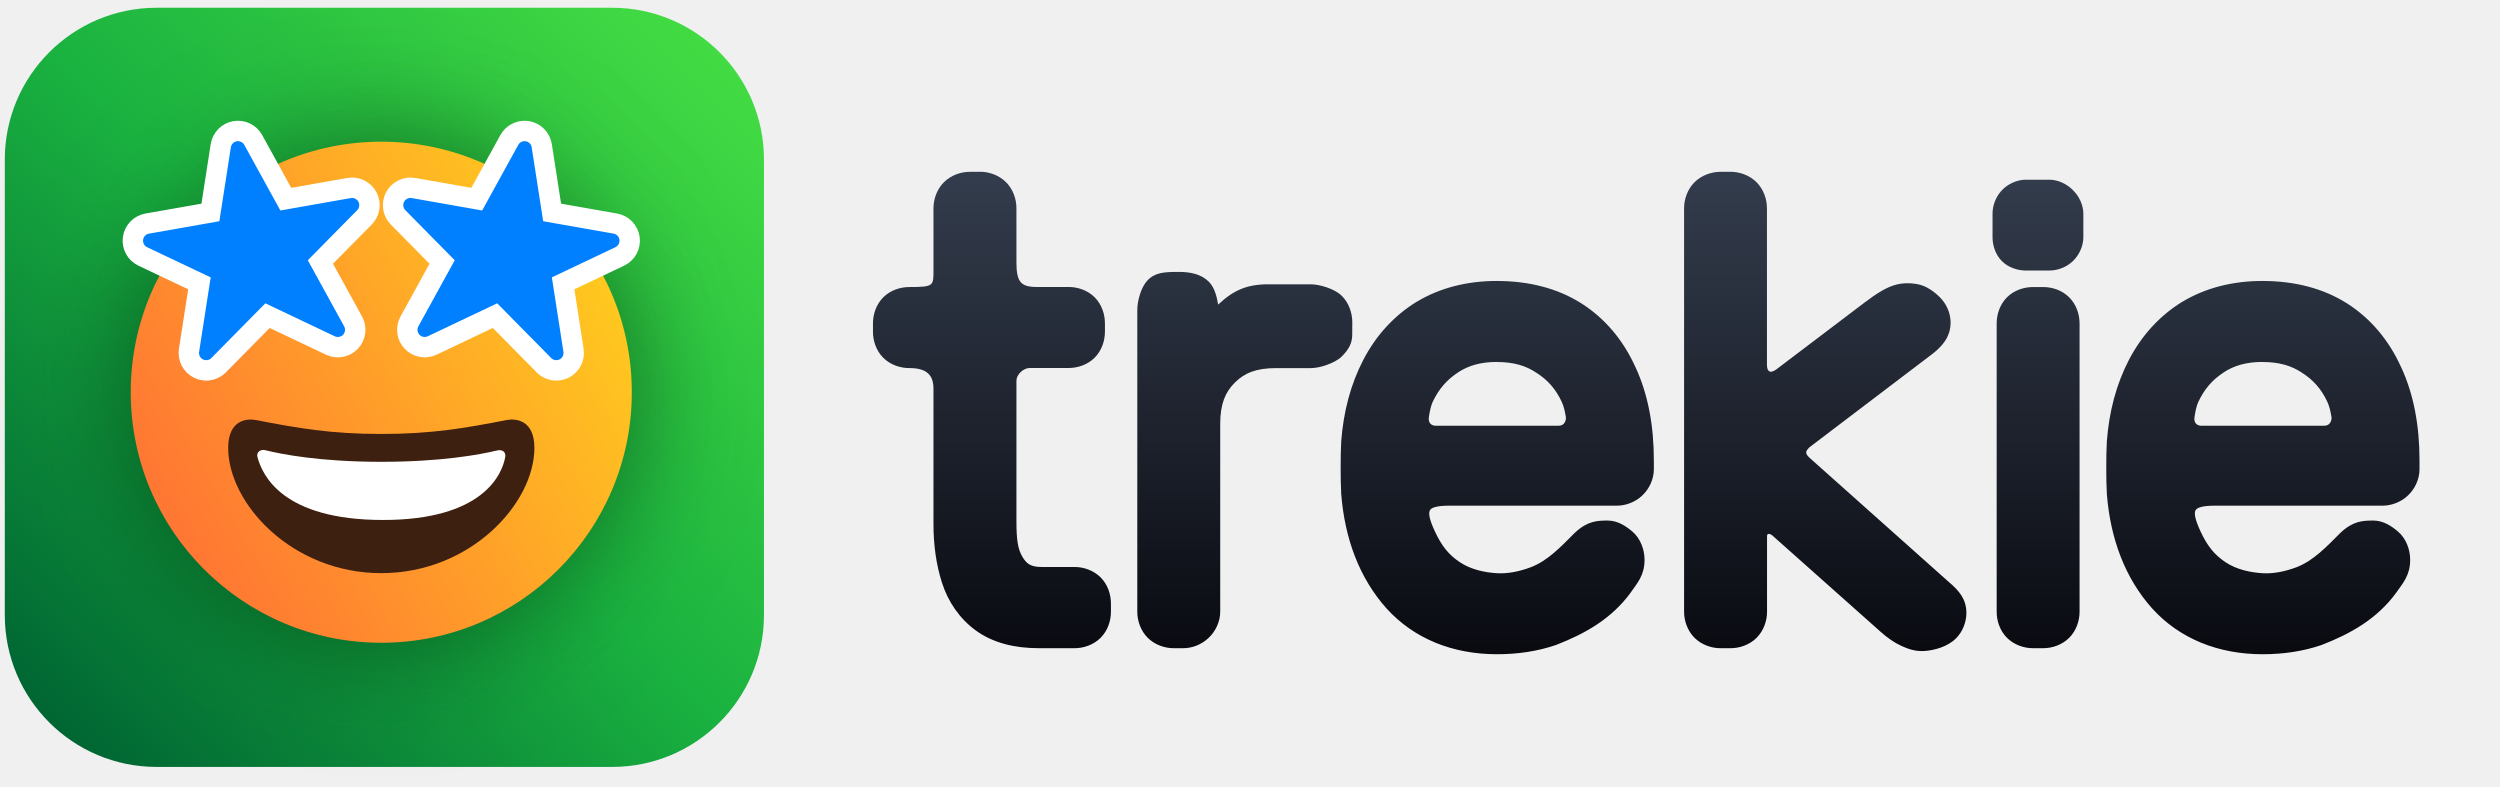
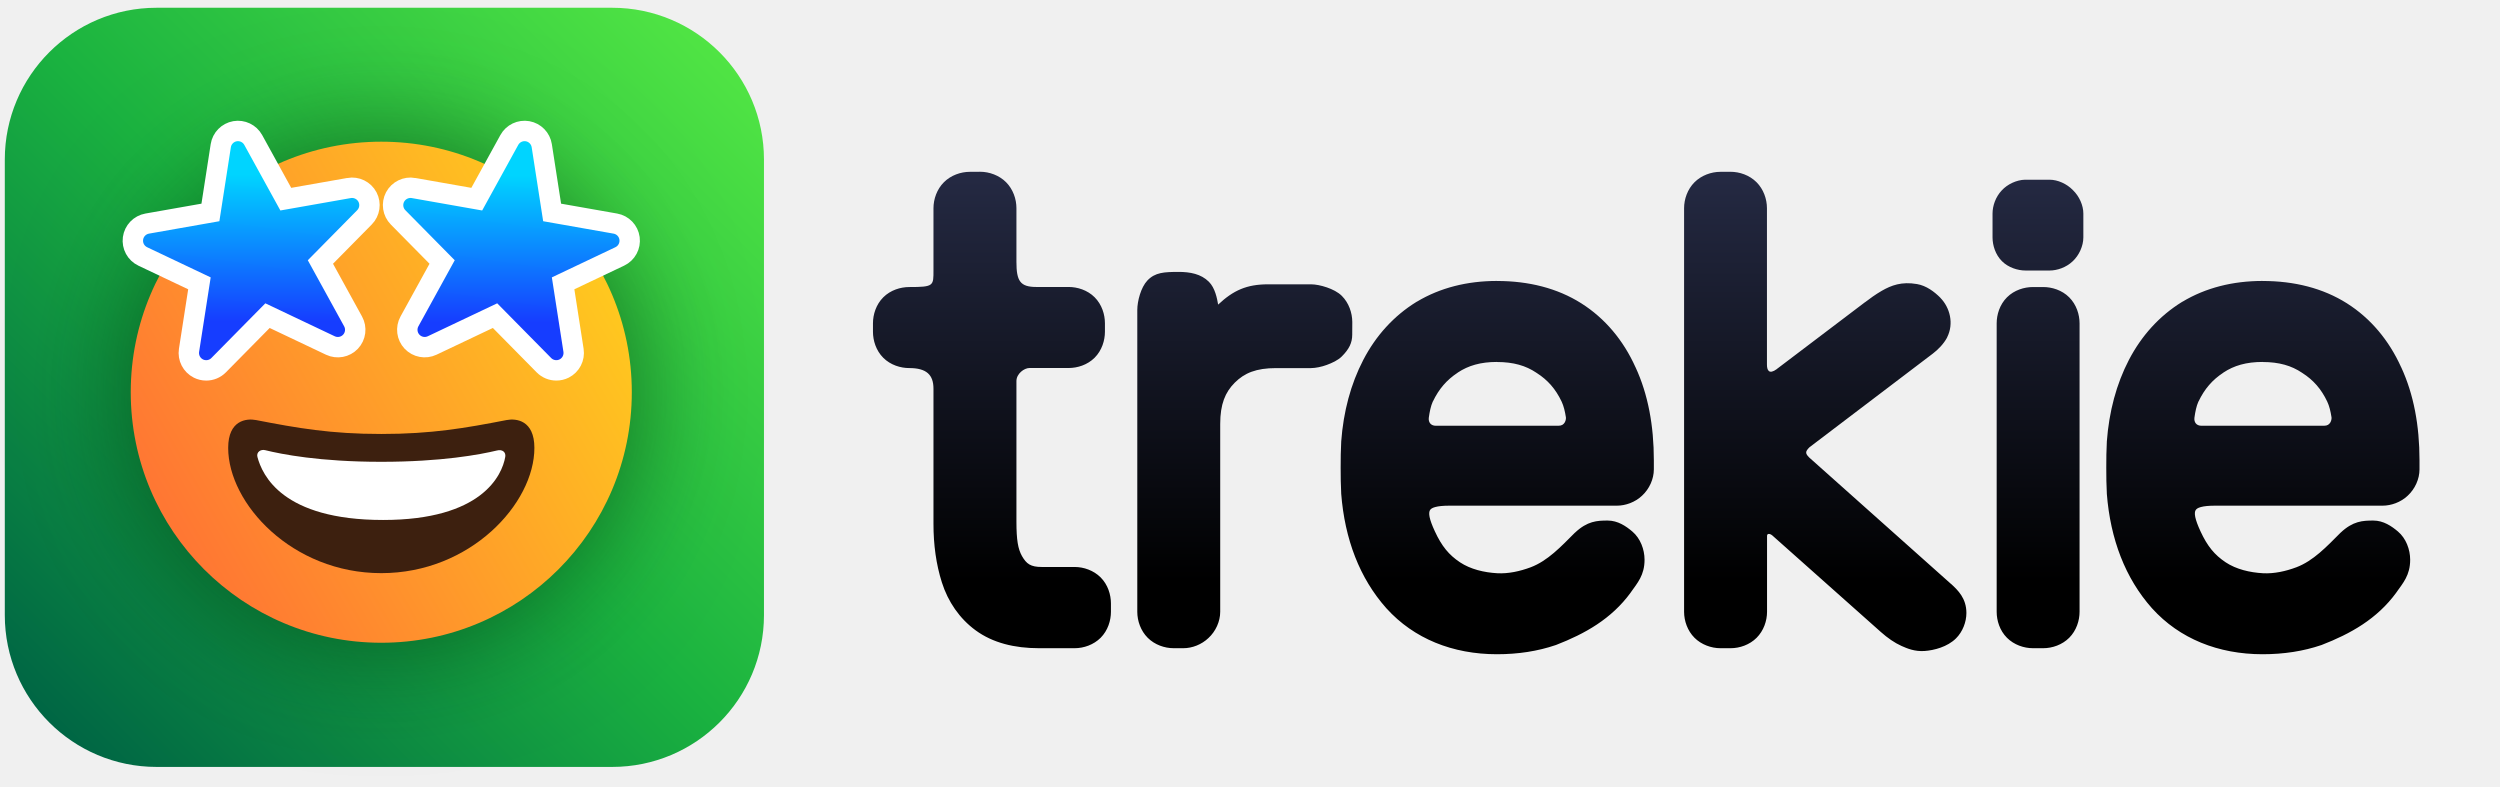
<svg xmlns="http://www.w3.org/2000/svg" xmlns:xlink="http://www.w3.org/1999/xlink" width="823.268" height="259.036" viewBox="0 0 217.823 68.537" version="1.1" id="svg5" xml:space="preserve">
  <defs id="defs2">
-     <linearGradient id="linearGradient48">
-       <stop style="stop-color:#006633;stop-opacity:1;" offset="0" id="stop46" />
-       <stop style="stop-color:#1ab240;stop-opacity:1;" offset="0.5" id="stop47" />
-       <stop style="stop-color:#43db43;stop-opacity:1;" offset="1" id="stop48" />
+     <linearGradient id="linearGradient46">
+       <stop style="stop-color:#000000;stop-opacity:1;" offset="0.161" id="stop37" />
+       <stop style="stop-color:#242942;stop-opacity:1;" offset="1" id="stop46" />
+     </linearGradient>
+     <linearGradient id="linearGradient26">
+       <stop style="stop-color:#163dff;stop-opacity:1;" offset="0" id="stop24" />
+       <stop style="stop-color:#00d4ff;stop-opacity:1;" offset="0.832" id="stop25" />
+     </linearGradient>
+     <linearGradient id="linearGradient45">
+       <stop style="stop-color:#006644;stop-opacity:1;" offset="0" id="stop40" />
+       <stop style="stop-color:#1ab240;stop-opacity:1;" offset="0.5" id="stop44" />
+       <stop style="stop-color:#50e444;stop-opacity:1;" offset="1" id="stop45" />
    </linearGradient>
    <linearGradient id="linearGradient122">
      <stop style="stop-color:#ff7733;stop-opacity:1;" offset="0" id="stop121" />
      <stop style="stop-color:#ffc71f;stop-opacity:1;" offset="1" id="stop122" />
-     </linearGradient>
-     <linearGradient id="linearGradient152">
-       <stop style="stop-color:#090a10;stop-opacity:1;" offset="0" id="stop151" />
-       <stop style="stop-color:#333c4c;stop-opacity:1;" offset="1" id="stop152" />
    </linearGradient>
    <linearGradient id="linearGradient149">
      <stop style="stop-color:#21272c;stop-opacity:1;" offset="0" id="stop149" />
      <stop style="stop-color:#21272c;stop-opacity:0;" offset="1" id="stop150" />
    </linearGradient>
    <style id="style6568">.cls-1{fill:none;}.cls-2{clip-path:url(#clip-path);}</style>
    <style id="style6568-5">.cls-1{fill:none;}.cls-2{clip-path:url(#clip-path);}</style>
    <style id="style6568-9">.cls-1{fill:none;}.cls-2{clip-path:url(#clip-path);}</style>
    <style id="style22571">.cls-1{fill:#84d0f7;}.cls-2{fill:#aa392d;}.cls-3{fill:#7c211a;}.cls-4{fill:#e59973;}.cls-5{fill:#2d2d2d;}.cls-6{opacity:0.2;}.cls-7{opacity:0.3;}</style>
    <style id="style23309">
      .cls-1 {
        fill: none;
      }
    </style>
    <style id="style6568-7">.cls-1{fill:none;}.cls-2{clip-path:url(#clip-path);}</style>
    <style id="style6568-5-5">.cls-1{fill:none;}.cls-2{clip-path:url(#clip-path);}</style>
    <style id="style6568-9-3">.cls-1{fill:none;}.cls-2{clip-path:url(#clip-path);}</style>
    <style id="style22571-5">.cls-1{fill:#84d0f7;}.cls-2{fill:#aa392d;}.cls-3{fill:#7c211a;}.cls-4{fill:#e59973;}.cls-5{fill:#2d2d2d;}.cls-6{opacity:0.2;}.cls-7{opacity:0.3;}</style>
    <style id="style23309-6">
      .cls-1 {
        fill: none;
      }
    </style>
    <style id="style1-9">
      .cls-1 {
        fill: none;
      }
    </style>
-     <linearGradient xlink:href="#linearGradient48" id="linearGradient220" gradientUnits="userSpaceOnUse" gradientTransform="matrix(0.6451905,0,0,0.6451905,88.84633,129.9233)" x1="211.292" y1="762.624" x2="301.672" y2="672.244" />
+     <linearGradient xlink:href="#linearGradient45" id="linearGradient220" gradientUnits="userSpaceOnUse" gradientTransform="matrix(0.6451905,0,0,0.6451905,88.84633,129.9233)" x1="211.292" y1="762.624" x2="301.672" y2="672.244" />
    <rect x="223.755" y="162.305" width="120.361" height="58.945" id="rect24570-3" />
    <linearGradient xlink:href="#linearGradient149" id="linearGradient150" x1="30.676" y1="39.157" x2="78.902" y2="39.157" gradientUnits="userSpaceOnUse" />
-     <linearGradient xlink:href="#linearGradient152" id="linearGradient151" gradientUnits="userSpaceOnUse" x1="53.679" y1="46.817" x2="53.679" y2="31.877" />
+     <linearGradient xlink:href="#linearGradient46" id="linearGradient151" gradientUnits="userSpaceOnUse" x1="53.679" y1="46.817" x2="53.679" y2="31.877" />
    <filter style="color-interpolation-filters:sRGB" id="filter5-7" x="-0.275" y="-0.275" width="1.55" height="1.55">
      <feFlood result="flood" in="SourceGraphic" flood-opacity="0.6" flood-color="rgb(0,51,13)" id="feFlood4-5" />
      <feGaussianBlur result="blur" in="SourceGraphic" stdDeviation="5" id="feGaussianBlur4-3" />
      <feOffset result="offset" in="blur" dx="0" dy="0" id="feOffset4-5" />
      <feComposite result="comp1" operator="in" in="flood" in2="offset" id="feComposite4-6" />
      <feComposite result="comp2" operator="over" in="SourceGraphic" in2="comp1" id="feComposite5-2" />
    </filter>
    <linearGradient xlink:href="#linearGradient122" id="linearGradient2" gradientUnits="userSpaceOnUse" gradientTransform="matrix(4.583455,0,0,4.583455,182.3867,534.175)" x1="11.106" y1="14.468" x2="19.155" y2="9.821" />
+     <linearGradient xlink:href="#linearGradient26" id="linearGradient15" x1="253.433" y1="586.217" x2="253.489" y2="570.803" gradientUnits="userSpaceOnUse" />
    <linearGradient xlink:href="#linearGradient149" id="linearGradient3" gradientUnits="userSpaceOnUse" x1="30.676" y1="39.157" x2="78.902" y2="39.157" />
    <linearGradient xlink:href="#linearGradient149" id="linearGradient4" gradientUnits="userSpaceOnUse" x1="30.676" y1="39.157" x2="78.902" y2="39.157" />
  </defs>
  <g id="layer1" transform="translate(-219.9442,-558.1619)">
    <rect style="fill:url(#linearGradient220);fill-opacity:1;stroke-width:4.147" id="rect219" width="66.146" height="66.146" x="220.362" y="558.838" rx="13.229" ry="13.229" />
    <g aria-label="trekie" id="text10316" style="font-size:10.583px;line-height:1.25;fill:url(#linearGradient150);fill-opacity:1;stroke-width:0.265" transform="matrix(2.793953,0,0,2.793953,210.3001,484.7434)">
      <g aria-label="trekie" id="text20552" style="font-family:Rubik;-inkscape-font-specification:Rubik;fill:url(#linearGradient3);fill-opacity:1;stroke-width:0.07" />
      <text xml:space="preserve" transform="scale(0.2645833)" id="text24568" style="font-size:40px;line-height:1.25;font-family:Rubik;-inkscape-font-specification:Rubik;white-space:pre;shape-inside:url(#rect24570-3);display:inline;fill:url(#linearGradient4);fill-opacity:1" />
      <path id="path1472" style="font-weight:300;-inkscape-font-specification:'Rubik Light';fill:url(#linearGradient151);fill-opacity:1;stroke-width:0.073" d="m 33.697,31.636 c -0.283,0 -0.591,0.106 -0.81,0.325 -0.219,0.219 -0.325,0.527 -0.325,0.81 v 1.928 c 0,0.491 0.017,0.53 -0.756,0.53 -0.27,0 -0.583,0.094 -0.81,0.321 -0.227,0.227 -0.321,0.54 -0.321,0.81 v 0.265 c 0,0.27 0.094,0.583 0.321,0.81 0.227,0.227 0.54,0.321 0.81,0.321 0.54,0 0.756,0.21 0.756,0.644 v 4.218 c 0,0.653 0.084,1.26 0.261,1.819 0.192,0.607 0.553,1.131 1.054,1.498 0.535,0.392 1.215,0.557 1.973,0.557 h 1.115 c 0.283,0 0.591,-0.106 0.81,-0.325 0.227,-0.227 0.321,-0.54 0.321,-0.81 v -0.263 c 3e-6,-0.27 -0.094,-0.583 -0.321,-0.81 -0.219,-0.219 -0.528,-0.325 -0.81,-0.325 h -1.022 c -0.354,0 -0.481,-0.097 -0.623,-0.344 -0.121,-0.219 -0.171,-0.492 -0.171,-1.075 v -4.379 c 0,-0.231 0.245,-0.407 0.405,-0.407 h 1.224 c 0.27,0 0.583,-0.094 0.81,-0.321 0.227,-0.227 0.321,-0.54 0.321,-0.81 v -0.265 c 0,-0.27 -0.094,-0.583 -0.321,-0.81 -0.227,-0.227 -0.54,-0.321 -0.81,-0.321 h -1.006 c -0.509,0 -0.623,-0.186 -0.623,-0.785 v -1.673 c 0,-0.283 -0.105,-0.591 -0.324,-0.81 -0.213,-0.213 -0.521,-0.325 -0.806,-0.325 z m 23.404,0 c -0.285,-5.3e-5 -0.593,0.112 -0.806,0.325 -0.219,0.219 -0.325,0.527 -0.325,0.81 V 45.357 c -3e-6,0.283 0.106,0.591 0.325,0.81 0.213,0.213 0.521,0.325 0.806,0.325 h 0.321 c 0.283,0 0.591,-0.106 0.81,-0.325 0.219,-0.219 0.325,-0.527 0.325,-0.81 v -2.37 c 0,-0.079 0.096,-0.084 0.195,0.016 l 3.357,2.986 c 0.204,0.182 0.426,0.336 0.638,0.431 0.184,0.083 0.42,0.18 0.722,0.159 0.296,-0.021 0.712,-0.127 0.98,-0.393 0.21,-0.208 0.325,-0.515 0.325,-0.792 8e-6,-0.459 -0.265,-0.71 -0.476,-0.905 -0.004,-0.003 -0.008,-0.005 -0.012,-0.008 l -0.002,-0.002 -4.413,-3.935 c -0.13,-0.13 -0.122,-0.187 0.01,-0.319 l 3.848,-2.922 c 0.158,-0.12 0.334,-0.296 0.444,-0.501 v -5.55e-4 -3.7e-4 -5.55e-4 -5.55e-4 -5.55e-4 -5.55e-4 -3.69e-4 -5.55e-4 c 0.217,-0.431 0.088,-0.927 -0.211,-1.233 v -3.7e-4 -5.55e-4 -5.55e-4 -5.55e-4 c -0.187,-0.187 -0.434,-0.376 -0.73,-0.427 -0.479,-0.083 -0.803,0.041 -1.098,0.211 -0.199,0.115 -0.384,0.251 -0.522,0.357 v -0.002 l -2.752,2.085 c -5e-6,6.73e-4 -5e-6,0.001 0,0.002 -0.243,0.177 -0.306,0.033 -0.306,-0.139 v -4.88 c 0,-0.283 -0.106,-0.591 -0.325,-0.81 -0.219,-0.219 -0.527,-0.325 -0.81,-0.325 z m 9.496,0.246 c -0.257,0.008 -0.54,0.136 -0.723,0.336 -0.19,0.201 -0.285,0.481 -0.285,0.719 v 0.744 c 3e-6,0.246 0.09,0.538 0.292,0.74 0.202,0.202 0.495,0.293 0.741,0.293 h 0.744 c 0.239,2e-6 0.517,-0.095 0.719,-0.285 0.206,-0.189 0.336,-0.484 0.336,-0.748 V 32.937 c 0,-0.257 -0.128,-0.54 -0.325,-0.73 -0.19,-0.197 -0.473,-0.325 -0.73,-0.325 h -0.744 c -0.008,0 -0.016,-2.52e-4 -0.025,0 z m -26.406,2.875 c -0.435,0.002 -0.717,0.014 -0.958,0.268 -0.204,0.216 -0.315,0.645 -0.315,0.923 v 9.409 c 0,0.283 0.106,0.591 0.325,0.81 0.219,0.219 0.527,0.325 0.81,0.325 h 0.3 c 0.278,0 0.569,-0.113 0.784,-0.317 0.228,-0.21 0.367,-0.52 0.367,-0.817 v -5.858 c 0,-0.619 0.155,-0.99 0.454,-1.289 0.301,-0.301 0.666,-0.454 1.285,-0.454 h 1.089 c 0.143,0 0.337,-0.04 0.495,-0.099 0.169,-0.063 0.349,-0.144 0.471,-0.267 0.226,-0.226 0.323,-0.423 0.323,-0.679 0,-0.106 0.003,-0.295 0.002,-0.396 -0.003,-0.283 -0.106,-0.591 -0.325,-0.81 -0.123,-0.123 -0.296,-0.206 -0.471,-0.267 -0.176,-0.06 -0.353,-0.095 -0.495,-0.095 h -1.333 c -0.668,0 -1.084,0.187 -1.56,0.633 -10e-4,-0.006 -10e-4,-0.007 -0.002,-0.013 -0.03,-0.173 -0.091,-0.505 -0.286,-0.699 -0.244,-0.244 -0.584,-0.31 -0.96,-0.308 z m 9.943,0.282 c -0.923,0 -1.771,0.211 -2.497,0.647 0.004,-0.002 -1.62e-4,-9.31e-4 -0.01,0.004 a 0.133,0.133 0 0 0 -0.006,0.004 c -0.703,0.434 -1.263,1.051 -1.656,1.809 -0.39,0.751 -0.619,1.609 -0.688,2.548 a 0.133,0.133 0 0 0 0,0.01 c -2e-6,0.001 -2e-6,0.002 0,0.004 -0.014,0.221 -0.017,0.532 -0.017,0.795 0,0.263 0.003,0.575 0.017,0.796 -1.3e-5,0.003 -10e-6,0.003 0,0.006 7.5e-5,10e-4 -6.7e-5,0.003 0,0.004 a 0.133,0.133 0 0 0 0,0.006 c 0.11,1.418 0.575,2.639 1.409,3.575 a 0.133,0.133 0 0 0 0.004,0.004 c 0.855,0.945 2.064,1.429 3.444,1.429 0.66,0 1.271,-0.094 1.834,-0.286 a 0.133,0.133 0 0 0 0.006,-0.002 c 0.903,-0.349 1.731,-0.813 2.331,-1.635 a 0.133,0.133 0 0 0 0,-1.85e-4 0.133,0.133 0 0 0 0,-1.85e-4 0.133,0.133 0 0 0 0,-1.85e-4 0.133,0.133 0 0 0 0,-1.85e-4 0.133,0.133 0 0 0 0,-1.85e-4 0.133,0.133 0 0 0 0,-1.85e-4 0.133,0.133 0 0 0 0,-1.85e-4 0.133,0.133 0 0 0 0,-1.85e-4 0.133,0.133 0 0 0 0,-1.85e-4 0.133,0.133 0 0 0 0,-1.85e-4 0.133,0.133 0 0 0 0,-1.84e-4 c 0.211,-0.298 0.432,-0.541 0.432,-1.022 0,-0.319 -0.129,-0.667 -0.381,-0.88 -0.194,-0.164 -0.45,-0.342 -0.769,-0.342 -0.33,0 -0.634,0.015 -1.02,0.379 a 0.133,0.133 0 0 0 -0.004,0.002 c -0.432,0.433 -0.847,0.876 -1.376,1.076 -0.337,0.126 -0.698,0.205 -1.044,0.186 -0.409,-0.023 -0.833,-0.123 -1.16,-0.34 -0.347,-0.231 -0.571,-0.502 -0.786,-0.968 -0.086,-0.185 -0.141,-0.334 -0.163,-0.445 -0.022,-0.11 -0.011,-0.173 0.01,-0.211 0.022,-0.038 0.064,-0.073 0.164,-0.1 0.1,-0.028 0.25,-0.043 0.448,-0.043 h 5.22 c 0.267,0 0.565,-0.105 0.783,-0.311 0.229,-0.211 0.368,-0.522 0.368,-0.82 v -0.282 c 0,-1.083 -0.18,-2.058 -0.57,-2.901 l -0.002,-0.002 C 54.077,36.89 53.504,36.205 52.765,35.737 52.017,35.264 51.123,35.04 50.135,35.04 Z m 23.876,0 c -0.923,0 -1.771,0.211 -2.497,0.647 0.004,-0.002 -1.61e-4,-9.31e-4 -0.01,0.004 a 0.133,0.133 0 0 0 -0.006,0.004 c -0.703,0.434 -1.262,1.051 -1.656,1.809 -0.39,0.751 -0.619,1.609 -0.688,2.548 a 0.133,0.133 0 0 0 0,0.01 c -3e-6,0.001 -3e-6,0.002 0,0.004 -0.014,0.221 -0.017,0.532 -0.017,0.795 0,0.263 0.003,0.575 0.017,0.796 -1.4e-5,0.003 -1.2e-5,0.003 0,0.006 7.4e-5,10e-4 -6.8e-5,0.003 0,0.004 a 0.133,0.133 0 0 0 0,0.006 c 0.11,1.418 0.575,2.639 1.409,3.575 a 0.133,0.133 0 0 0 0.004,0.004 c 0.855,0.945 2.064,1.429 3.444,1.429 0.66,0 1.271,-0.094 1.834,-0.286 a 0.133,0.133 0 0 0 0.006,-0.002 c 0.903,-0.349 1.731,-0.813 2.331,-1.635 a 0.133,0.133 0 0 0 0,-1.85e-4 0.133,0.133 0 0 0 0,-1.85e-4 0.133,0.133 0 0 0 0,-1.85e-4 0.133,0.133 0 0 0 0,-1.85e-4 0.133,0.133 0 0 0 0,-1.85e-4 0.133,0.133 0 0 0 0,-1.85e-4 0.133,0.133 0 0 0 0,-1.85e-4 0.133,0.133 0 0 0 0,-1.85e-4 0.133,0.133 0 0 0 0,-1.85e-4 0.133,0.133 0 0 0 0,-1.85e-4 0.133,0.133 0 0 0 0,-1.84e-4 c 0.211,-0.298 0.432,-0.541 0.432,-1.022 0,-0.319 -0.129,-0.667 -0.381,-0.88 -0.194,-0.164 -0.45,-0.342 -0.769,-0.342 -0.33,0 -0.634,0.015 -1.02,0.379 a 0.133,0.133 0 0 0 -0.003,0.002 c -0.432,0.433 -0.847,0.876 -1.376,1.076 -0.337,0.126 -0.697,0.205 -1.044,0.186 -0.409,-0.023 -0.833,-0.123 -1.16,-0.34 -0.347,-0.231 -0.571,-0.502 -0.786,-0.968 -0.086,-0.185 -0.14,-0.334 -0.163,-0.445 -0.022,-0.11 -0.012,-0.173 0.01,-0.211 0.022,-0.038 0.064,-0.073 0.164,-0.1 0.1,-0.028 0.25,-0.043 0.448,-0.043 h 5.22 c 0.267,0 0.565,-0.105 0.783,-0.311 0.229,-0.211 0.368,-0.522 0.368,-0.82 v -0.282 c 0,-1.083 -0.18,-2.058 -0.57,-2.901 l -0.002,-0.002 C 77.953,36.89 77.38,36.205 76.641,35.737 75.893,35.264 74.999,35.04 74.011,35.04 Z m -7.161,0.19 c -0.27,0 -0.583,0.094 -0.81,0.321 -0.227,0.227 -0.321,0.54 -0.321,0.81 v 8.997 c 0,0.27 0.094,0.583 0.321,0.81 0.219,0.219 0.527,0.325 0.81,0.325 h 0.321 c 0.283,0 0.591,-0.106 0.81,-0.325 0.226,-0.226 0.323,-0.539 0.323,-0.81 v -8.997 c 0,-0.27 -0.096,-0.583 -0.323,-0.81 -0.227,-0.227 -0.54,-0.321 -0.81,-0.321 z m -16.715,2.338 h 1.85e-4 c 0.517,0 0.9,0.114 1.227,0.333 a 0.133,0.133 0 0 0 0.002,0.002 c 0.011,0.007 0.011,0.008 0.006,0.004 a 0.133,0.133 0 0 0 0.004,0.002 c 0.345,0.22 0.591,0.5 0.778,0.894 0.065,0.137 0.104,0.303 0.132,0.483 a 0.133,0.133 0 0 0 0.002,0.015 c 0.003,0.01 -8.08e-4,0.095 -0.038,0.153 -0.038,0.059 -0.088,0.102 -0.199,0.102 H 48.229 c -0.162,0 -0.237,-0.113 -0.22,-0.251 0.026,-0.188 0.061,-0.361 0.124,-0.503 a 0.133,0.133 0 0 0 0.004,-0.004 c 0.189,-0.395 0.435,-0.674 0.767,-0.893 a 0.133,0.133 0 0 0 0.012,-0.01 c 0.326,-0.215 0.706,-0.329 1.219,-0.329 z m 23.876,0 c 0.517,0 0.9,0.114 1.227,0.333 a 0.133,0.133 0 0 0 0.002,0.002 c 0.011,0.007 0.011,0.008 0.006,0.004 a 0.133,0.133 0 0 0 0.004,0.002 c 0.345,0.22 0.591,0.5 0.778,0.894 0.065,0.137 0.104,0.303 0.132,0.483 a 0.133,0.133 0 0 0 0.002,0.015 c 0.003,0.01 -8.07e-4,0.095 -0.038,0.153 -0.038,0.059 -0.088,0.102 -0.199,0.102 h -3.819 c -0.162,0 -0.237,-0.113 -0.22,-0.251 0.026,-0.188 0.061,-0.361 0.124,-0.503 a 0.133,0.133 0 0 0 0.004,-0.004 c 0.189,-0.395 0.434,-0.674 0.767,-0.893 a 0.133,0.133 0 0 0 0.012,-0.01 c 0.326,-0.215 0.707,-0.329 1.22,-0.329 z" />
    </g>
    <path fill="#ffcc4d" d="m 274.993,592.336 c 0,12.056 -9.773,21.829 -21.829,21.829 -12.056,0 -21.829,-9.773 -21.829,-21.829 0,-12.056 9.773,-21.829 21.829,-21.829 12.056,0 21.829,9.773 21.829,21.829" id="path22-1" style="fill:url(#linearGradient2);fill-opacity:1;stroke:#ffffff;stroke-width:0;stroke-miterlimit:4;stroke-dasharray:none;stroke-opacity:1;filter:url(#filter5-7)" />
    <path fill="#664500" d="m 253.164,595.974 c -4.394,0 -7.309,-0.512 -10.914,-1.213 -0.823,-0.159 -2.425,0 -2.425,2.425 0,4.851 5.572,10.914 13.34,10.914 7.766,0 13.34,-6.064 13.34,-10.914 0,-2.425 -1.602,-2.585 -2.425,-2.425 -3.605,0.701 -6.521,1.213 -10.914,1.213 z" id="path23-2" style="fill:#3d200f;fill-opacity:1;stroke:none;stroke-width:0;stroke-miterlimit:4;stroke-dasharray:none" />
    <path fill="#ffffff" d="m 243.061,597.388 c 1.396,0.345 4.71,1.011 10.103,1.011 5.256,0 8.613,-0.633 10.073,-0.984 0.474,-0.127 0.8,0.145 0.73,0.551 -0.28,1.626 -2.052,5.501 -10.64,5.501 -8.793,0 -10.532,-3.916 -10.953,-5.487 -0.114,-0.426 0.288,-0.699 0.687,-0.593 z" id="path24-7" style="stroke-width:0;stroke-miterlimit:4;stroke-dasharray:none" />
-     <path fill="#e95f28" d="m 250.353,574.544 -5.508,0.971 -2.838,-5.158 c -0.313,-0.569 -0.956,-0.873 -1.591,-0.762 -0.639,0.113 -1.136,0.62 -1.236,1.26 l -0.903,5.817 -5.508,0.971 c -0.649,0.114 -1.15,0.637 -1.238,1.29 -0.088,0.654 0.256,1.289 0.853,1.573 l 4.936,2.343 -0.907,5.836 c -0.101,0.65 0.229,1.29 0.816,1.587 0.217,0.109 0.45,0.161 0.682,0.161 0.397,0 0.788,-0.155 1.081,-0.451 l 4.259,-4.318 5.479,2.601 c 0.594,0.281 1.302,0.149 1.754,-0.33 0.451,-0.479 0.541,-1.193 0.224,-1.769 l -2.847,-5.176 3.838,-3.89 c 0.463,-0.469 0.569,-1.185 0.263,-1.769 -0.308,-0.585 -0.962,-0.901 -1.607,-0.788 z m 5.622,0 5.508,0.971 2.838,-5.158 c 0.313,-0.569 0.956,-0.873 1.591,-0.762 0.638,0.113 1.135,0.62 1.235,1.26 l 0.903,5.817 5.508,0.971 c 0.65,0.114 1.151,0.635 1.238,1.289 0.087,0.654 -0.256,1.289 -0.853,1.573 l -4.936,2.343 0.907,5.836 c 0.101,0.65 -0.229,1.29 -0.816,1.587 -0.217,0.109 -0.45,0.161 -0.682,0.161 -0.397,0 -0.788,-0.155 -1.081,-0.451 l -4.259,-4.318 -5.479,2.601 c -0.594,0.281 -1.302,0.149 -1.754,-0.33 -0.451,-0.479 -0.541,-1.193 -0.224,-1.769 l 2.847,-5.175 -3.838,-3.89 c -0.463,-0.469 -0.569,-1.185 -0.263,-1.769 0.309,-0.585 0.963,-0.901 1.608,-0.788 z" id="path25-0" style="fill:#0080ff;fill-opacity:1;stroke:#ffffff;stroke-width:1.778;stroke-miterlimit:4;stroke-dasharray:none;stroke-opacity:1" />
+     <path fill="#e95f28" d="m 250.353,574.544 -5.508,0.971 -2.838,-5.158 c -0.313,-0.569 -0.956,-0.873 -1.591,-0.762 -0.639,0.113 -1.136,0.62 -1.236,1.26 l -0.903,5.817 -5.508,0.971 c -0.649,0.114 -1.15,0.637 -1.238,1.29 -0.088,0.654 0.256,1.289 0.853,1.573 l 4.936,2.343 -0.907,5.836 c -0.101,0.65 0.229,1.29 0.816,1.587 0.217,0.109 0.45,0.161 0.682,0.161 0.397,0 0.788,-0.155 1.081,-0.451 l 4.259,-4.318 5.479,2.601 c 0.594,0.281 1.302,0.149 1.754,-0.33 0.451,-0.479 0.541,-1.193 0.224,-1.769 l -2.847,-5.176 3.838,-3.89 c 0.463,-0.469 0.569,-1.185 0.263,-1.769 -0.308,-0.585 -0.962,-0.901 -1.607,-0.788 z m 5.622,0 5.508,0.971 2.838,-5.158 c 0.313,-0.569 0.956,-0.873 1.591,-0.762 0.638,0.113 1.135,0.62 1.235,1.26 l 0.903,5.817 5.508,0.971 c 0.65,0.114 1.151,0.635 1.238,1.289 0.087,0.654 -0.256,1.289 -0.853,1.573 l -4.936,2.343 0.907,5.836 c 0.101,0.65 -0.229,1.29 -0.816,1.587 -0.217,0.109 -0.45,0.161 -0.682,0.161 -0.397,0 -0.788,-0.155 -1.081,-0.451 l -4.259,-4.318 -5.479,2.601 c -0.594,0.281 -1.302,0.149 -1.754,-0.33 -0.451,-0.479 -0.541,-1.193 -0.224,-1.769 l 2.847,-5.175 -3.838,-3.89 c -0.463,-0.469 -0.569,-1.185 -0.263,-1.769 0.309,-0.585 0.963,-0.901 1.608,-0.788 z" id="path25-0" style="fill:url(#linearGradient15);fill-opacity:1;stroke:#ffffff;stroke-width:1.778;stroke-miterlimit:4;stroke-dasharray:none;stroke-opacity:1" />
  </g>
  <style type="text/css" id="style1941">
	.st0{fill:none;stroke:#000000;stroke-width:2;stroke-linecap:round;stroke-linejoin:round;stroke-miterlimit:10;}
</style>
  <style type="text/css" id="style1941-0">
	.st0{fill:none;stroke:#000000;stroke-width:2;stroke-linecap:round;stroke-linejoin:round;stroke-miterlimit:10;}
</style>
  <style type="text/css" id="style1941-7">
	.st0{fill:none;stroke:#000000;stroke-width:2;stroke-linecap:round;stroke-linejoin:round;stroke-miterlimit:10;}
</style>
  <style type="text/css" id="style22485">
	.st0{fill:none;stroke:#6C3DB7;stroke-width:4;stroke-linecap:round;stroke-linejoin:round;stroke-miterlimit:10;}
	.st1{fill:none;stroke:#1F992A;stroke-width:4;stroke-linecap:round;stroke-linejoin:round;stroke-miterlimit:10;}
	.st2{fill:none;stroke:#6A83BA;stroke-width:4;stroke-linecap:round;stroke-linejoin:round;stroke-miterlimit:10;}
	.st3{fill:#8A8AFF;stroke:#8A8AFF;stroke-width:2;stroke-linecap:round;stroke-linejoin:round;stroke-miterlimit:10;}
	.st4{fill:#6C3DB7;stroke:#6C3DB7;stroke-width:2;stroke-linecap:round;stroke-linejoin:round;stroke-miterlimit:10;}
	.st5{fill:#A576FF;stroke:#A576FF;stroke-width:2;stroke-linecap:round;stroke-linejoin:round;stroke-miterlimit:10;}
	.st6{fill:#F2BB41;stroke:#F2BB41;stroke-width:2;stroke-linecap:round;stroke-linejoin:round;stroke-miterlimit:10;}
	.st7{fill:#E08838;stroke:#E08838;stroke-width:2;stroke-linecap:round;stroke-linejoin:round;stroke-miterlimit:10;}
	.st8{fill:#1F992A;stroke:#1F992A;stroke-width:2;stroke-linecap:round;stroke-linejoin:round;stroke-miterlimit:10;}
	.st9{fill:#5EC11E;stroke:#5EC11E;stroke-width:2;stroke-linecap:round;stroke-linejoin:round;stroke-miterlimit:10;}
	.st10{fill:#E3FAFF;stroke:#E3FAFF;stroke-width:2;stroke-linecap:round;stroke-linejoin:round;stroke-miterlimit:10;}
	.st11{fill:#FF5093;stroke:#FF5093;stroke-width:2;stroke-linecap:round;stroke-linejoin:round;stroke-miterlimit:10;}
	.st12{fill:#B7257F;stroke:#B7257F;stroke-width:2;stroke-linecap:round;stroke-linejoin:round;stroke-miterlimit:10;}
	.st13{fill:#5189E5;stroke:#5189E5;stroke-width:2;stroke-linecap:round;stroke-linejoin:round;stroke-miterlimit:10;}
	.st14{fill:#6EBAFF;stroke:#6EBAFF;stroke-width:2;stroke-linecap:round;stroke-linejoin:round;stroke-miterlimit:10;}
	.st15{fill:#EDD977;stroke:#EDD977;stroke-width:2;stroke-linecap:round;stroke-linejoin:round;stroke-miterlimit:10;}
	.st16{fill:#8C43FF;stroke:#8C43FF;stroke-width:2;stroke-linecap:round;stroke-linejoin:round;stroke-miterlimit:10;}
	.st17{fill:#5252BA;stroke:#5252BA;stroke-width:2;stroke-linecap:round;stroke-linejoin:round;stroke-miterlimit:10;}
	.st18{fill:none;stroke:#E3FAFF;stroke-width:4;stroke-linecap:round;stroke-linejoin:round;stroke-miterlimit:10;}
	.st19{fill:#354C75;stroke:#354C75;stroke-width:2;stroke-linecap:round;stroke-linejoin:round;stroke-miterlimit:10;}
</style>
  <style type="text/css" id="style23106">
	.st0{fill:none;stroke:#000000;stroke-width:2;stroke-linecap:round;stroke-linejoin:round;stroke-miterlimit:10;}
	.st1{fill:none;stroke:#000000;stroke-width:2;stroke-linejoin:round;stroke-miterlimit:10;}
</style>
  <style type="text/css" id="style1941-1">
	.st0{fill:none;stroke:#000000;stroke-width:2;stroke-linecap:round;stroke-linejoin:round;stroke-miterlimit:10;}
</style>
  <style type="text/css" id="style1941-0-8">
	.st0{fill:none;stroke:#000000;stroke-width:2;stroke-linecap:round;stroke-linejoin:round;stroke-miterlimit:10;}
</style>
  <style type="text/css" id="style1941-7-7">
	.st0{fill:none;stroke:#000000;stroke-width:2;stroke-linecap:round;stroke-linejoin:round;stroke-miterlimit:10;}
</style>
  <style type="text/css" id="style22485-9">
	.st0{fill:none;stroke:#6C3DB7;stroke-width:4;stroke-linecap:round;stroke-linejoin:round;stroke-miterlimit:10;}
	.st1{fill:none;stroke:#1F992A;stroke-width:4;stroke-linecap:round;stroke-linejoin:round;stroke-miterlimit:10;}
	.st2{fill:none;stroke:#6A83BA;stroke-width:4;stroke-linecap:round;stroke-linejoin:round;stroke-miterlimit:10;}
	.st3{fill:#8A8AFF;stroke:#8A8AFF;stroke-width:2;stroke-linecap:round;stroke-linejoin:round;stroke-miterlimit:10;}
	.st4{fill:#6C3DB7;stroke:#6C3DB7;stroke-width:2;stroke-linecap:round;stroke-linejoin:round;stroke-miterlimit:10;}
	.st5{fill:#A576FF;stroke:#A576FF;stroke-width:2;stroke-linecap:round;stroke-linejoin:round;stroke-miterlimit:10;}
	.st6{fill:#F2BB41;stroke:#F2BB41;stroke-width:2;stroke-linecap:round;stroke-linejoin:round;stroke-miterlimit:10;}
	.st7{fill:#E08838;stroke:#E08838;stroke-width:2;stroke-linecap:round;stroke-linejoin:round;stroke-miterlimit:10;}
	.st8{fill:#1F992A;stroke:#1F992A;stroke-width:2;stroke-linecap:round;stroke-linejoin:round;stroke-miterlimit:10;}
	.st9{fill:#5EC11E;stroke:#5EC11E;stroke-width:2;stroke-linecap:round;stroke-linejoin:round;stroke-miterlimit:10;}
	.st10{fill:#E3FAFF;stroke:#E3FAFF;stroke-width:2;stroke-linecap:round;stroke-linejoin:round;stroke-miterlimit:10;}
	.st11{fill:#FF5093;stroke:#FF5093;stroke-width:2;stroke-linecap:round;stroke-linejoin:round;stroke-miterlimit:10;}
	.st12{fill:#B7257F;stroke:#B7257F;stroke-width:2;stroke-linecap:round;stroke-linejoin:round;stroke-miterlimit:10;}
	.st13{fill:#5189E5;stroke:#5189E5;stroke-width:2;stroke-linecap:round;stroke-linejoin:round;stroke-miterlimit:10;}
	.st14{fill:#6EBAFF;stroke:#6EBAFF;stroke-width:2;stroke-linecap:round;stroke-linejoin:round;stroke-miterlimit:10;}
	.st15{fill:#EDD977;stroke:#EDD977;stroke-width:2;stroke-linecap:round;stroke-linejoin:round;stroke-miterlimit:10;}
	.st16{fill:#8C43FF;stroke:#8C43FF;stroke-width:2;stroke-linecap:round;stroke-linejoin:round;stroke-miterlimit:10;}
	.st17{fill:#5252BA;stroke:#5252BA;stroke-width:2;stroke-linecap:round;stroke-linejoin:round;stroke-miterlimit:10;}
	.st18{fill:none;stroke:#E3FAFF;stroke-width:4;stroke-linecap:round;stroke-linejoin:round;stroke-miterlimit:10;}
	.st19{fill:#354C75;stroke:#354C75;stroke-width:2;stroke-linecap:round;stroke-linejoin:round;stroke-miterlimit:10;}
</style>
  <style type="text/css" id="style23106-2">
	.st0{fill:none;stroke:#000000;stroke-width:2;stroke-linecap:round;stroke-linejoin:round;stroke-miterlimit:10;}
	.st1{fill:none;stroke:#000000;stroke-width:2;stroke-linejoin:round;stroke-miterlimit:10;}
</style>
  <style type="text/css" id="style4736">

	.st0{fill:#D1D1D1;}
	.st1{fill:#454545;}

</style>
  <style type="text/css" id="style1">
	.st0{fill:none;stroke:#000000;stroke-width:2;stroke-linecap:round;stroke-linejoin:round;stroke-miterlimit:10;}
</style>
  <style type="text/css" id="style1-4">
	.linesandangles_een{fill:#111918;}
</style>
  <style type="text/css" id="style1-2">
	.st0{fill:#000000;}
</style>
  <style type="text/css" id="style1-5">
	.st0{fill:#000000;}
</style>
  <style type="text/css" id="style1-1">
	.st0{fill:#000000;}
</style>
</svg>
